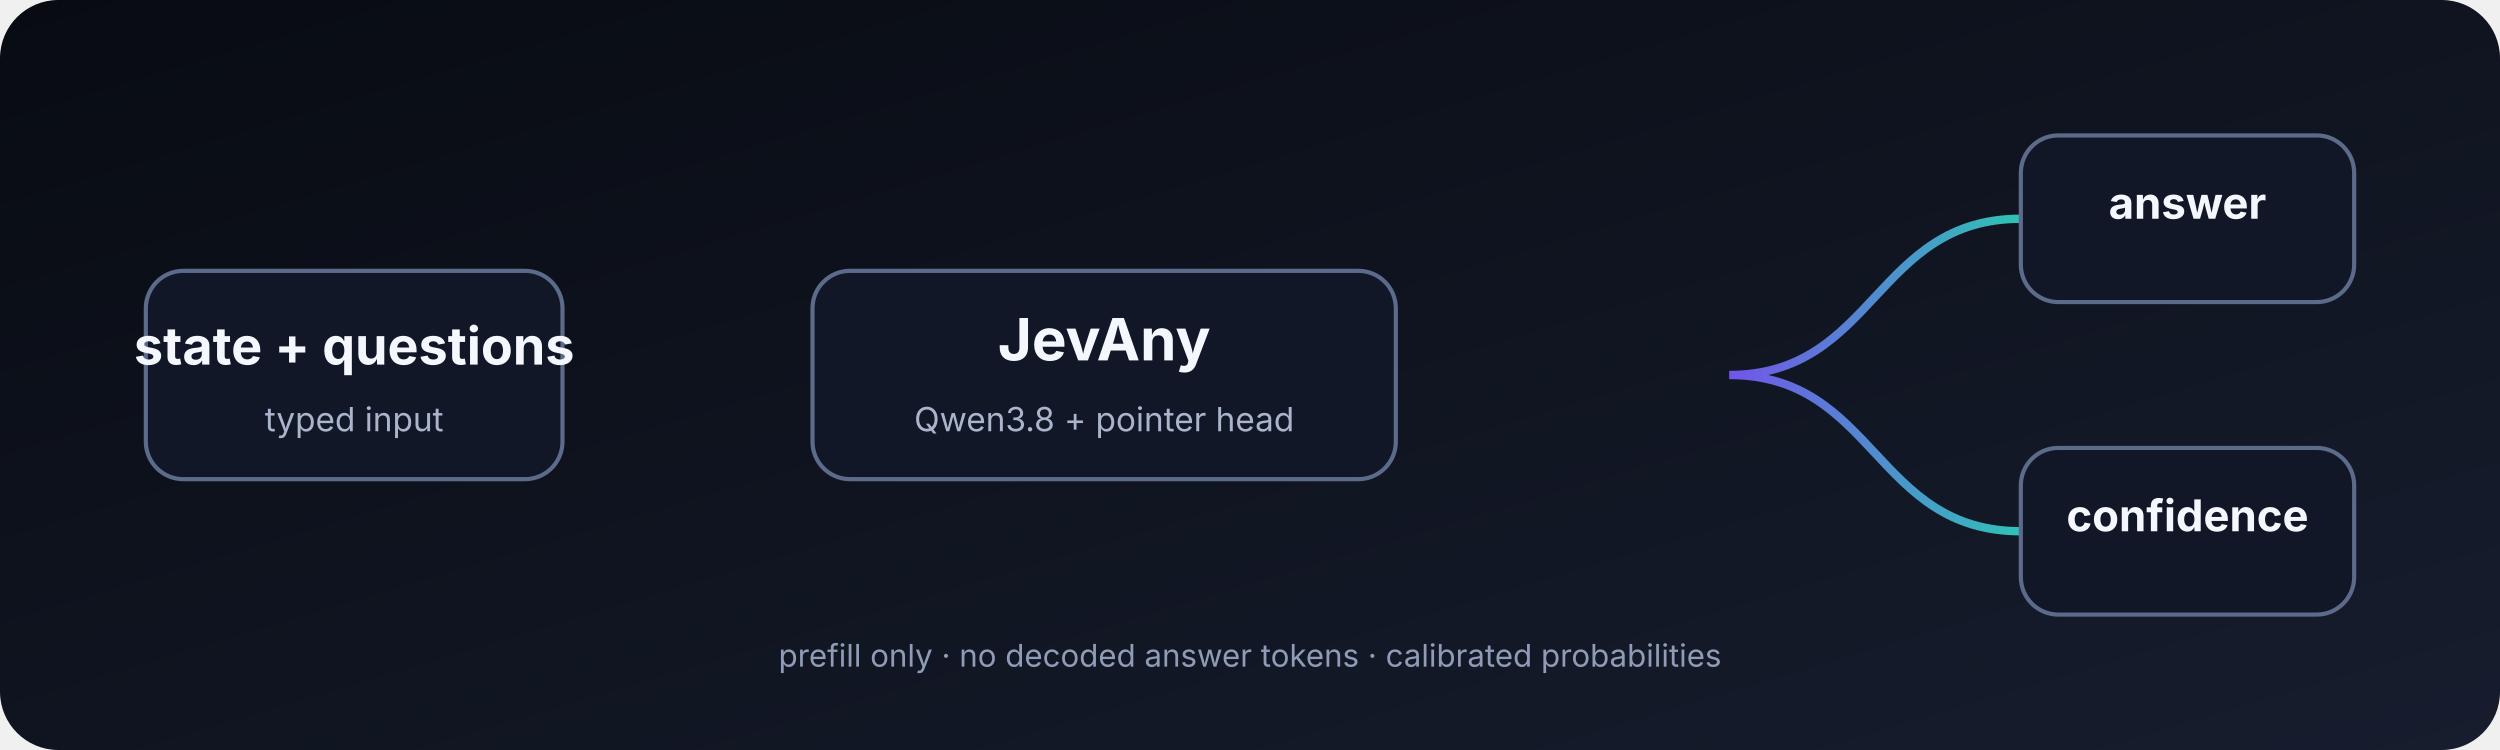
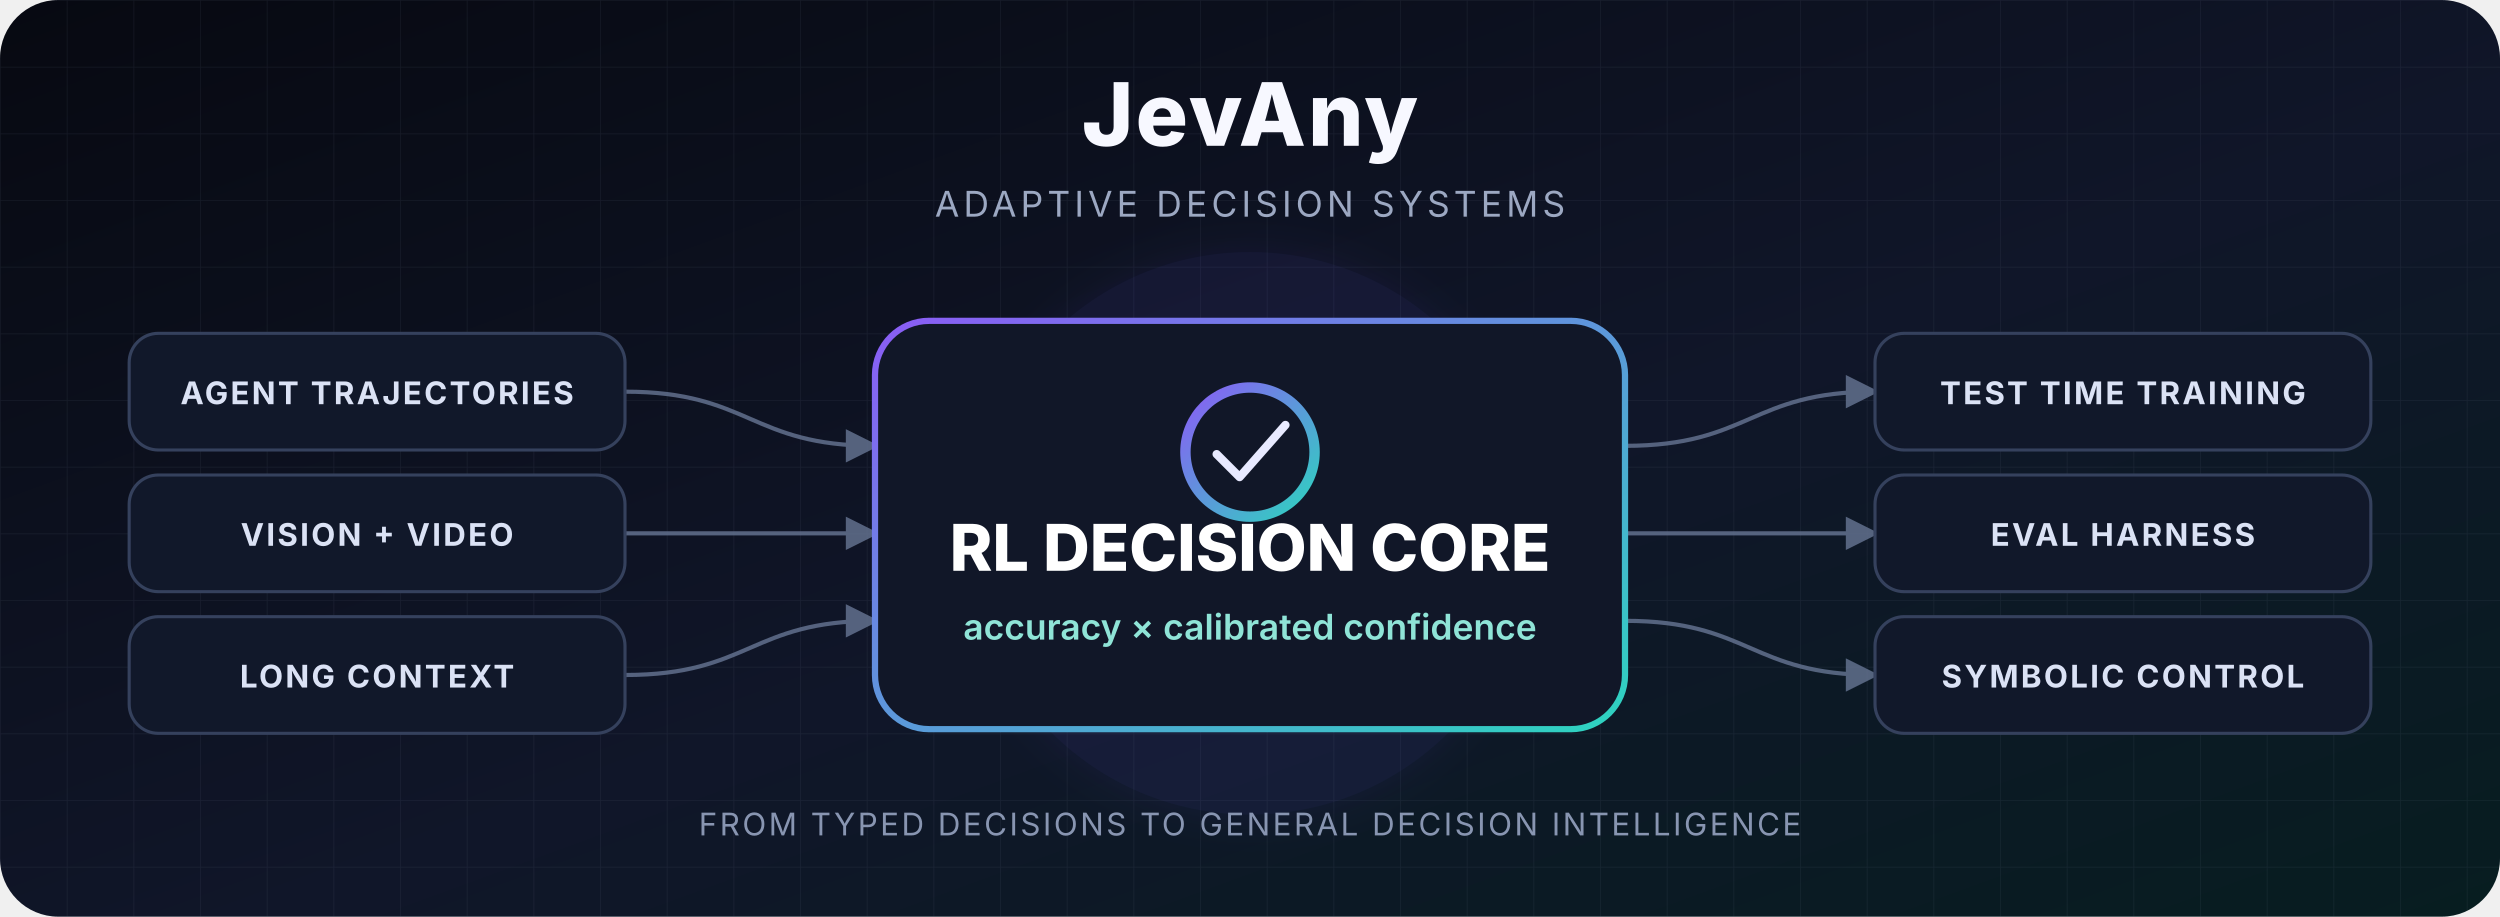
- <svg xmlns="http://www.w3.org/2000/svg" width="1200" height="360" viewBox="0 0 1200 360" role="img" aria-label="JevAny, calibrated decisions from Qwen3.8">
+ <svg xmlns="http://www.w3.org/2000/svg" width="1200" height="440" viewBox="0 0 1200 440" role="img" aria-label="JevAny, calibration-aware reinforcement learning for adaptive decision systems">
  <defs>
    <linearGradient id="bg" x1="0" y1="0" x2="1" y2="1">
-       <stop offset="0" stop-color="#080b12" />
-       <stop offset="1" stop-color="#171d2e" />
+       <stop offset="0" stop-color="#070911" />
+       <stop offset="0.55" stop-color="#101629" />
+       <stop offset="1" stop-color="#071d20" />
    </linearGradient>
-     <linearGradient id="line" x1="0" y1="0" x2="1" y2="0">
-       <stop offset="0" stop-color="#7c5cff" />
-       <stop offset="1" stop-color="#32d6c5" />
+     <linearGradient id="accent" x1="0" y1="0" x2="1" y2="1">
+       <stop offset="0" stop-color="#8b5cf6" />
+       <stop offset="1" stop-color="#2dd4bf" />
    </linearGradient>
+     <pattern id="grid" width="32" height="32" patternUnits="userSpaceOnUse">
+       <path d="M32 0H0V32" fill="none" stroke="#74809a" stroke-width="0.7" opacity="0.12" />
+     </pattern>
+     <filter id="glow" x="-40%" y="-40%" width="180%" height="180%">
+       <feGaussianBlur stdDeviation="10" result="blur" />
+       <feMerge>
+         <feMergeNode in="blur" />
+         <feMergeNode in="SourceGraphic" />
+       </feMerge>
+     </filter>
+     <marker id="arrow" markerWidth="8" markerHeight="8" refX="7" refY="4" orient="auto">
+       <path d="M0 0L8 4L0 8Z" fill="#667594" />
+     </marker>
  </defs>
-   <rect width="1200" height="360" rx="28" fill="url(#bg)" />
-   <g fill="none" stroke="url(#line)" stroke-width="4" opacity="0.9">
-     <path d="M110 180 H270 M390 180 H550 M670 180 H830" />
-     <path d="M830 180 C900 180 900 105 970 105 M830 180 C900 180 900 255 970 255" />
+   <rect width="1200" height="440" rx="28" fill="url(#bg)" />
+   <rect width="1200" height="440" rx="28" fill="url(#grid)" />
+   <circle cx="600" cy="256" r="135" fill="#7357ff" opacity="0.08" filter="url(#glow)" />
+   <g font-family="Inter,Arial,sans-serif" text-anchor="middle">
+     <text x="600" y="70" fill="#f7f8ff" font-size="42" font-weight="760" letter-spacing="1">JevAny</text>
+     <text x="600" y="104" fill="#9ca8c2" font-size="17" letter-spacing="2">ADAPTIVE DECISION SYSTEMS</text>
  </g>
-   <g fill="#111726" stroke="#5c6b8a" stroke-width="2">
-     <rect x="70" y="130" width="200" height="100" rx="18" />
-     <rect x="390" y="130" width="280" height="100" rx="18" />
-     <rect x="970" y="65" width="160" height="80" rx="18" />
-     <rect x="970" y="215" width="160" height="80" rx="18" />
+   <g fill="none" stroke="#667594" stroke-width="2" opacity="0.8" marker-end="url(#arrow)">
+     <path d="M300 188C360 188 360 214 420 214" />
+     <path d="M300 256H420" />
+     <path d="M300 324C360 324 360 298 420 298" />
+     <path d="M780 214C840 214 840 188 900 188" />
+     <path d="M780 256H900" />
+     <path d="M780 298C840 298 840 324 900 324" />
  </g>
-   <g fill="#f5f7ff" font-family="Inter,Arial,sans-serif" text-anchor="middle">
-     <text x="170" y="175" font-size="25" font-weight="650">state + questions</text>
-     <text x="170" y="207" font-size="16" fill="#aab4cc">typed input</text>
-     <text x="530" y="173" font-size="28" font-weight="700">JevAny</text>
-     <text x="530" y="207" font-size="16" fill="#aab4cc">Qwen3.8 + pointer head</text>
-     <text x="1050" y="105" font-size="21" font-weight="650">answer</text>
-     <text x="1050" y="255" font-size="21" font-weight="650">confidence</text>
+   <g fill="#11182a" stroke="#35415d" stroke-width="1.5">
+     <rect x="62" y="160" width="238" height="56" rx="14" />
+     <rect x="62" y="228" width="238" height="56" rx="14" />
+     <rect x="62" y="296" width="238" height="56" rx="14" />
+     <rect x="900" y="160" width="238" height="56" rx="14" />
+     <rect x="900" y="228" width="238" height="56" rx="14" />
+     <rect x="900" y="296" width="238" height="56" rx="14" />
  </g>
-   <text x="600" y="320" fill="#8f9bb7" font-family="Inter,Arial,sans-serif" text-anchor="middle" font-size="15">prefill only · no decoded answer tokens · calibrated probabilities</text>
+   <rect x="420" y="154" width="360" height="196" rx="26" fill="#111728" stroke="url(#accent)" stroke-width="3" />
+   <circle cx="600" cy="217" r="31" fill="none" stroke="url(#accent)" stroke-width="5" />
+   <path d="M584 218L595 229L617 204" fill="none" stroke="#e8eaff" stroke-width="4" stroke-linecap="round" stroke-linejoin="round" />
+   <g font-family="Inter,Arial,sans-serif" text-anchor="middle">
+     <g fill="#dbe2f5" font-size="15" font-weight="650" letter-spacing="1.1">
+       <text x="181" y="194">AGENT TRAJECTORIES</text>
+       <text x="181" y="262">VISION + VIDEO</text>
+       <text x="181" y="330">LONG CONTEXT</text>
+       <text x="1019" y="194">TEST TIME TRAINING</text>
+       <text x="1019" y="262">EVAL HARNESS</text>
+       <text x="1019" y="330">SYMBOLIC CONTROL</text>
+     </g>
+     <text x="600" y="274" fill="#ffffff" font-size="31" font-weight="760">RL DECISION CORE</text>
+     <text x="600" y="307" fill="#8fe4d7" font-size="17" font-weight="600">accuracy × calibrated confidence</text>
+     <text x="600" y="401" fill="#8895b1" font-size="15" letter-spacing="1.2">FROM TYPED DECISIONS TO GENERAL DECISION INTELLIGENCE</text>
+   </g>
</svg>
